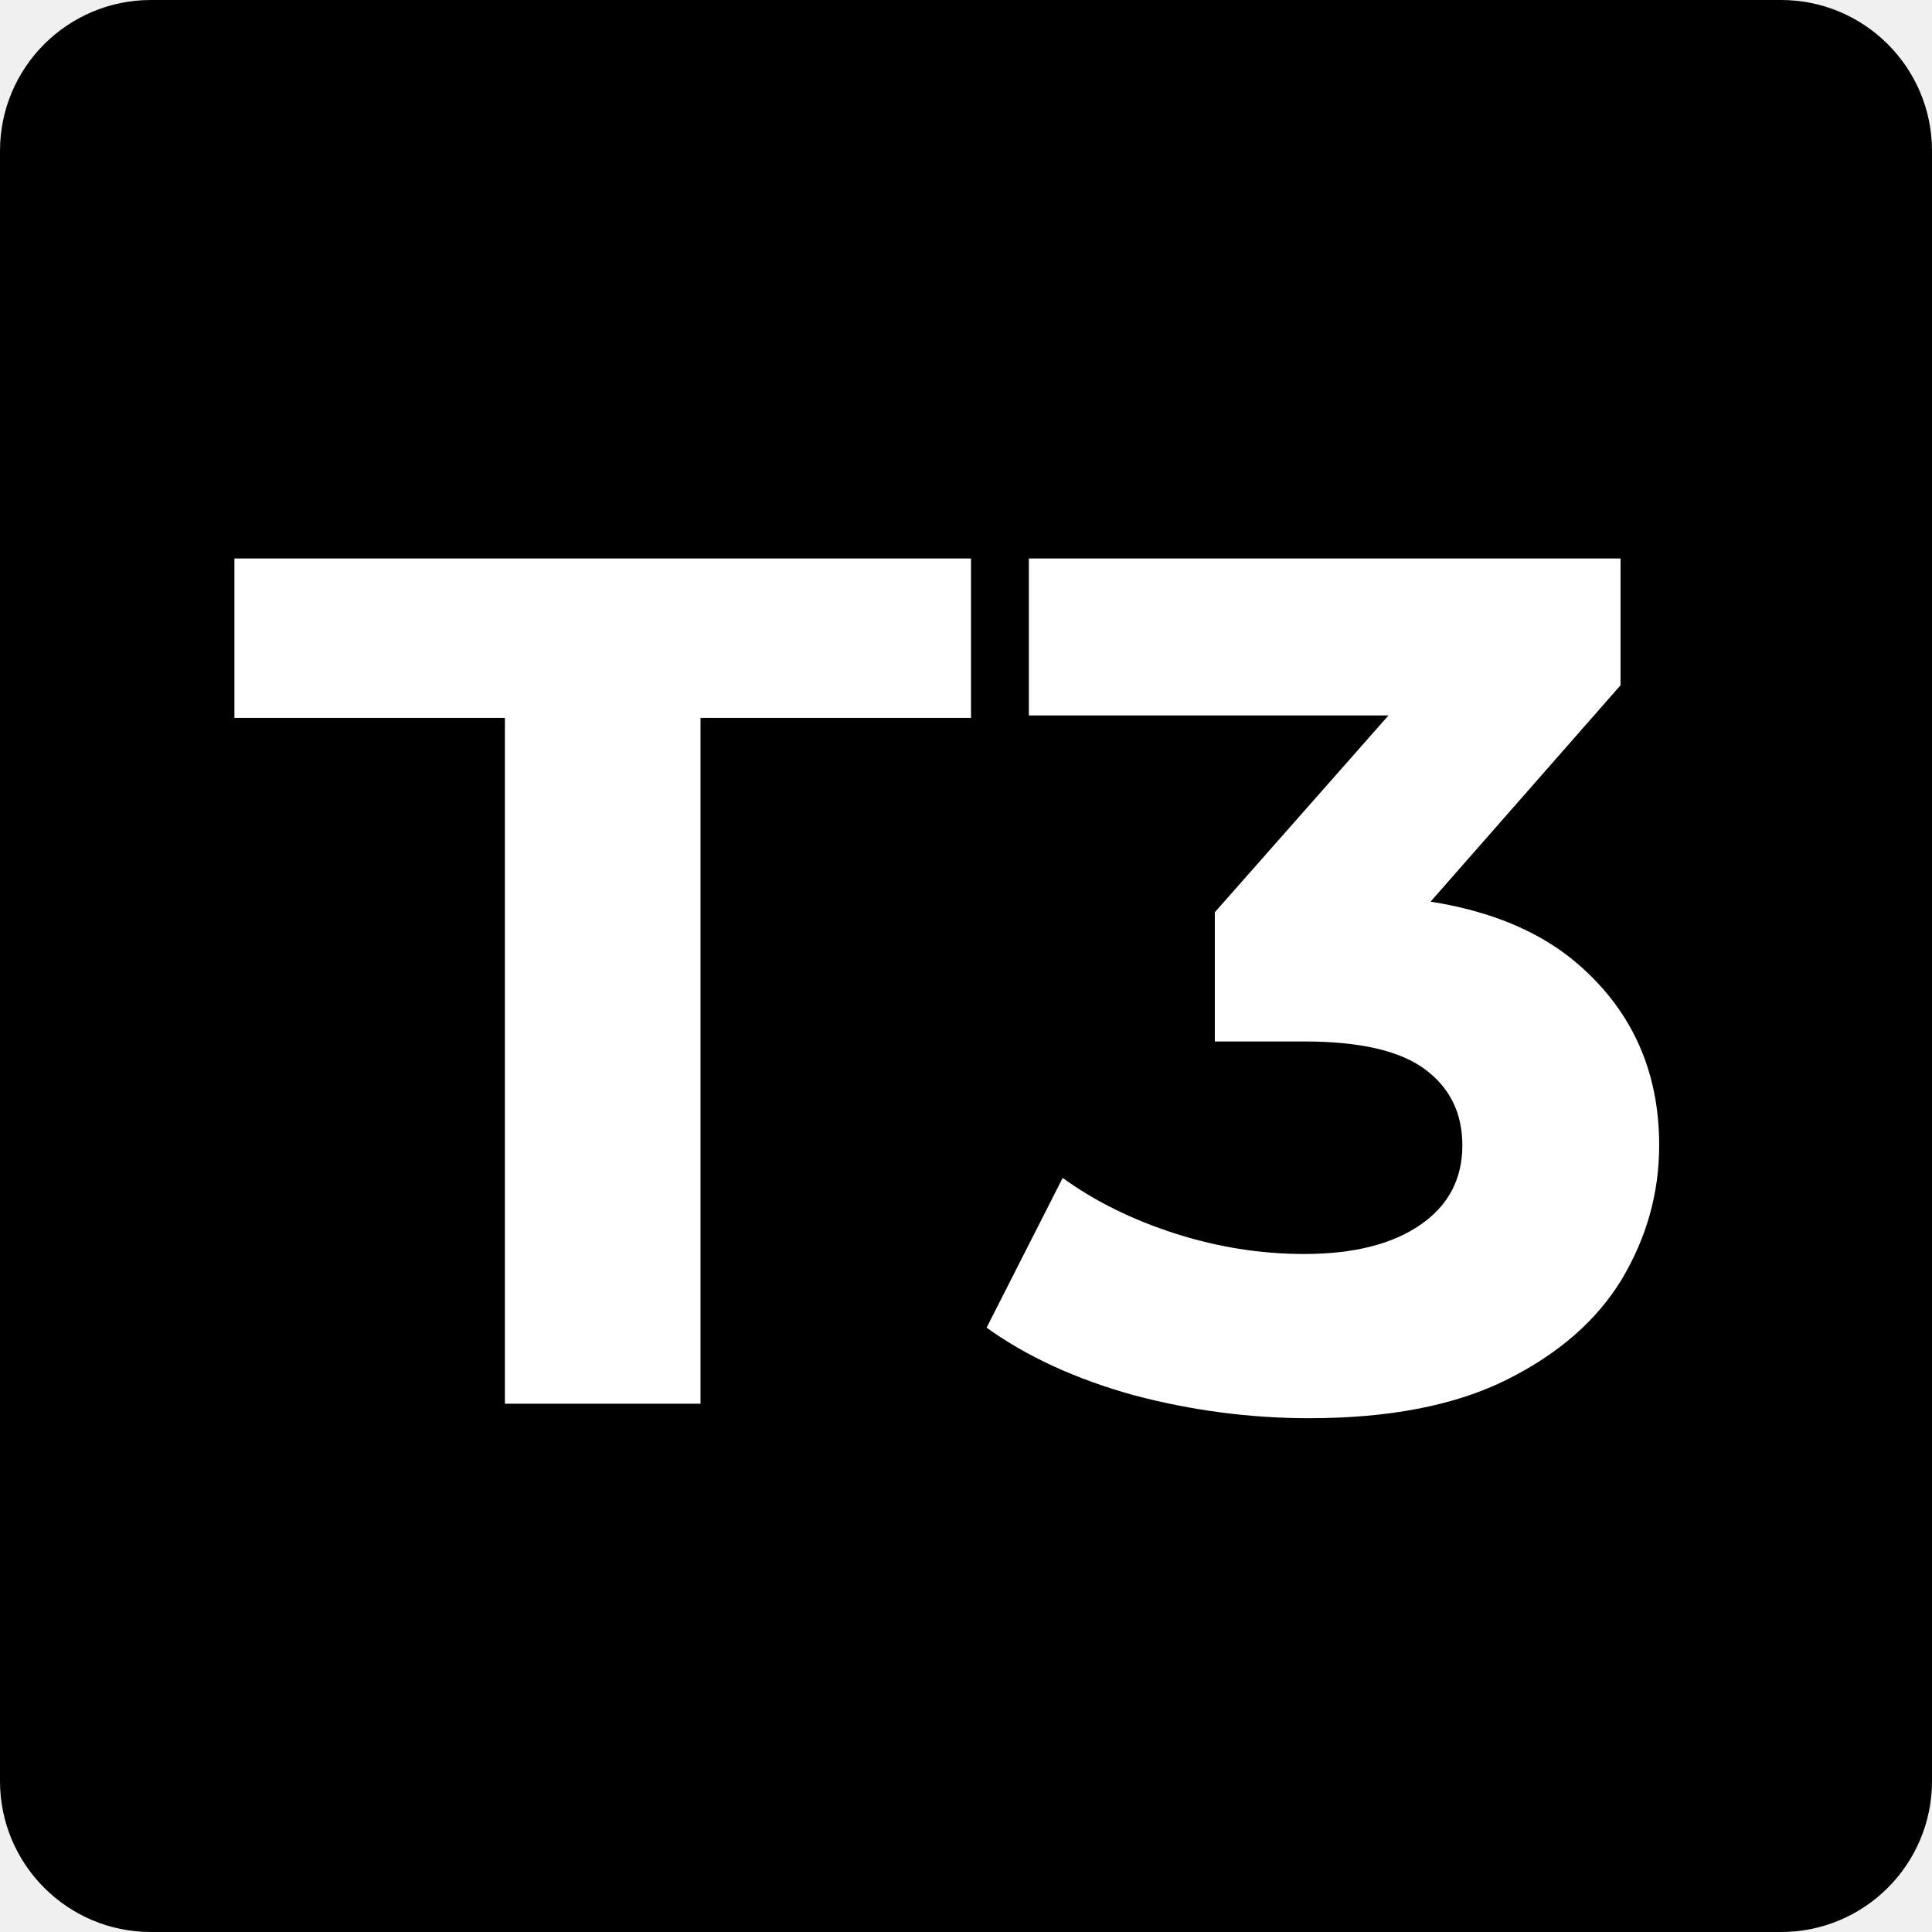
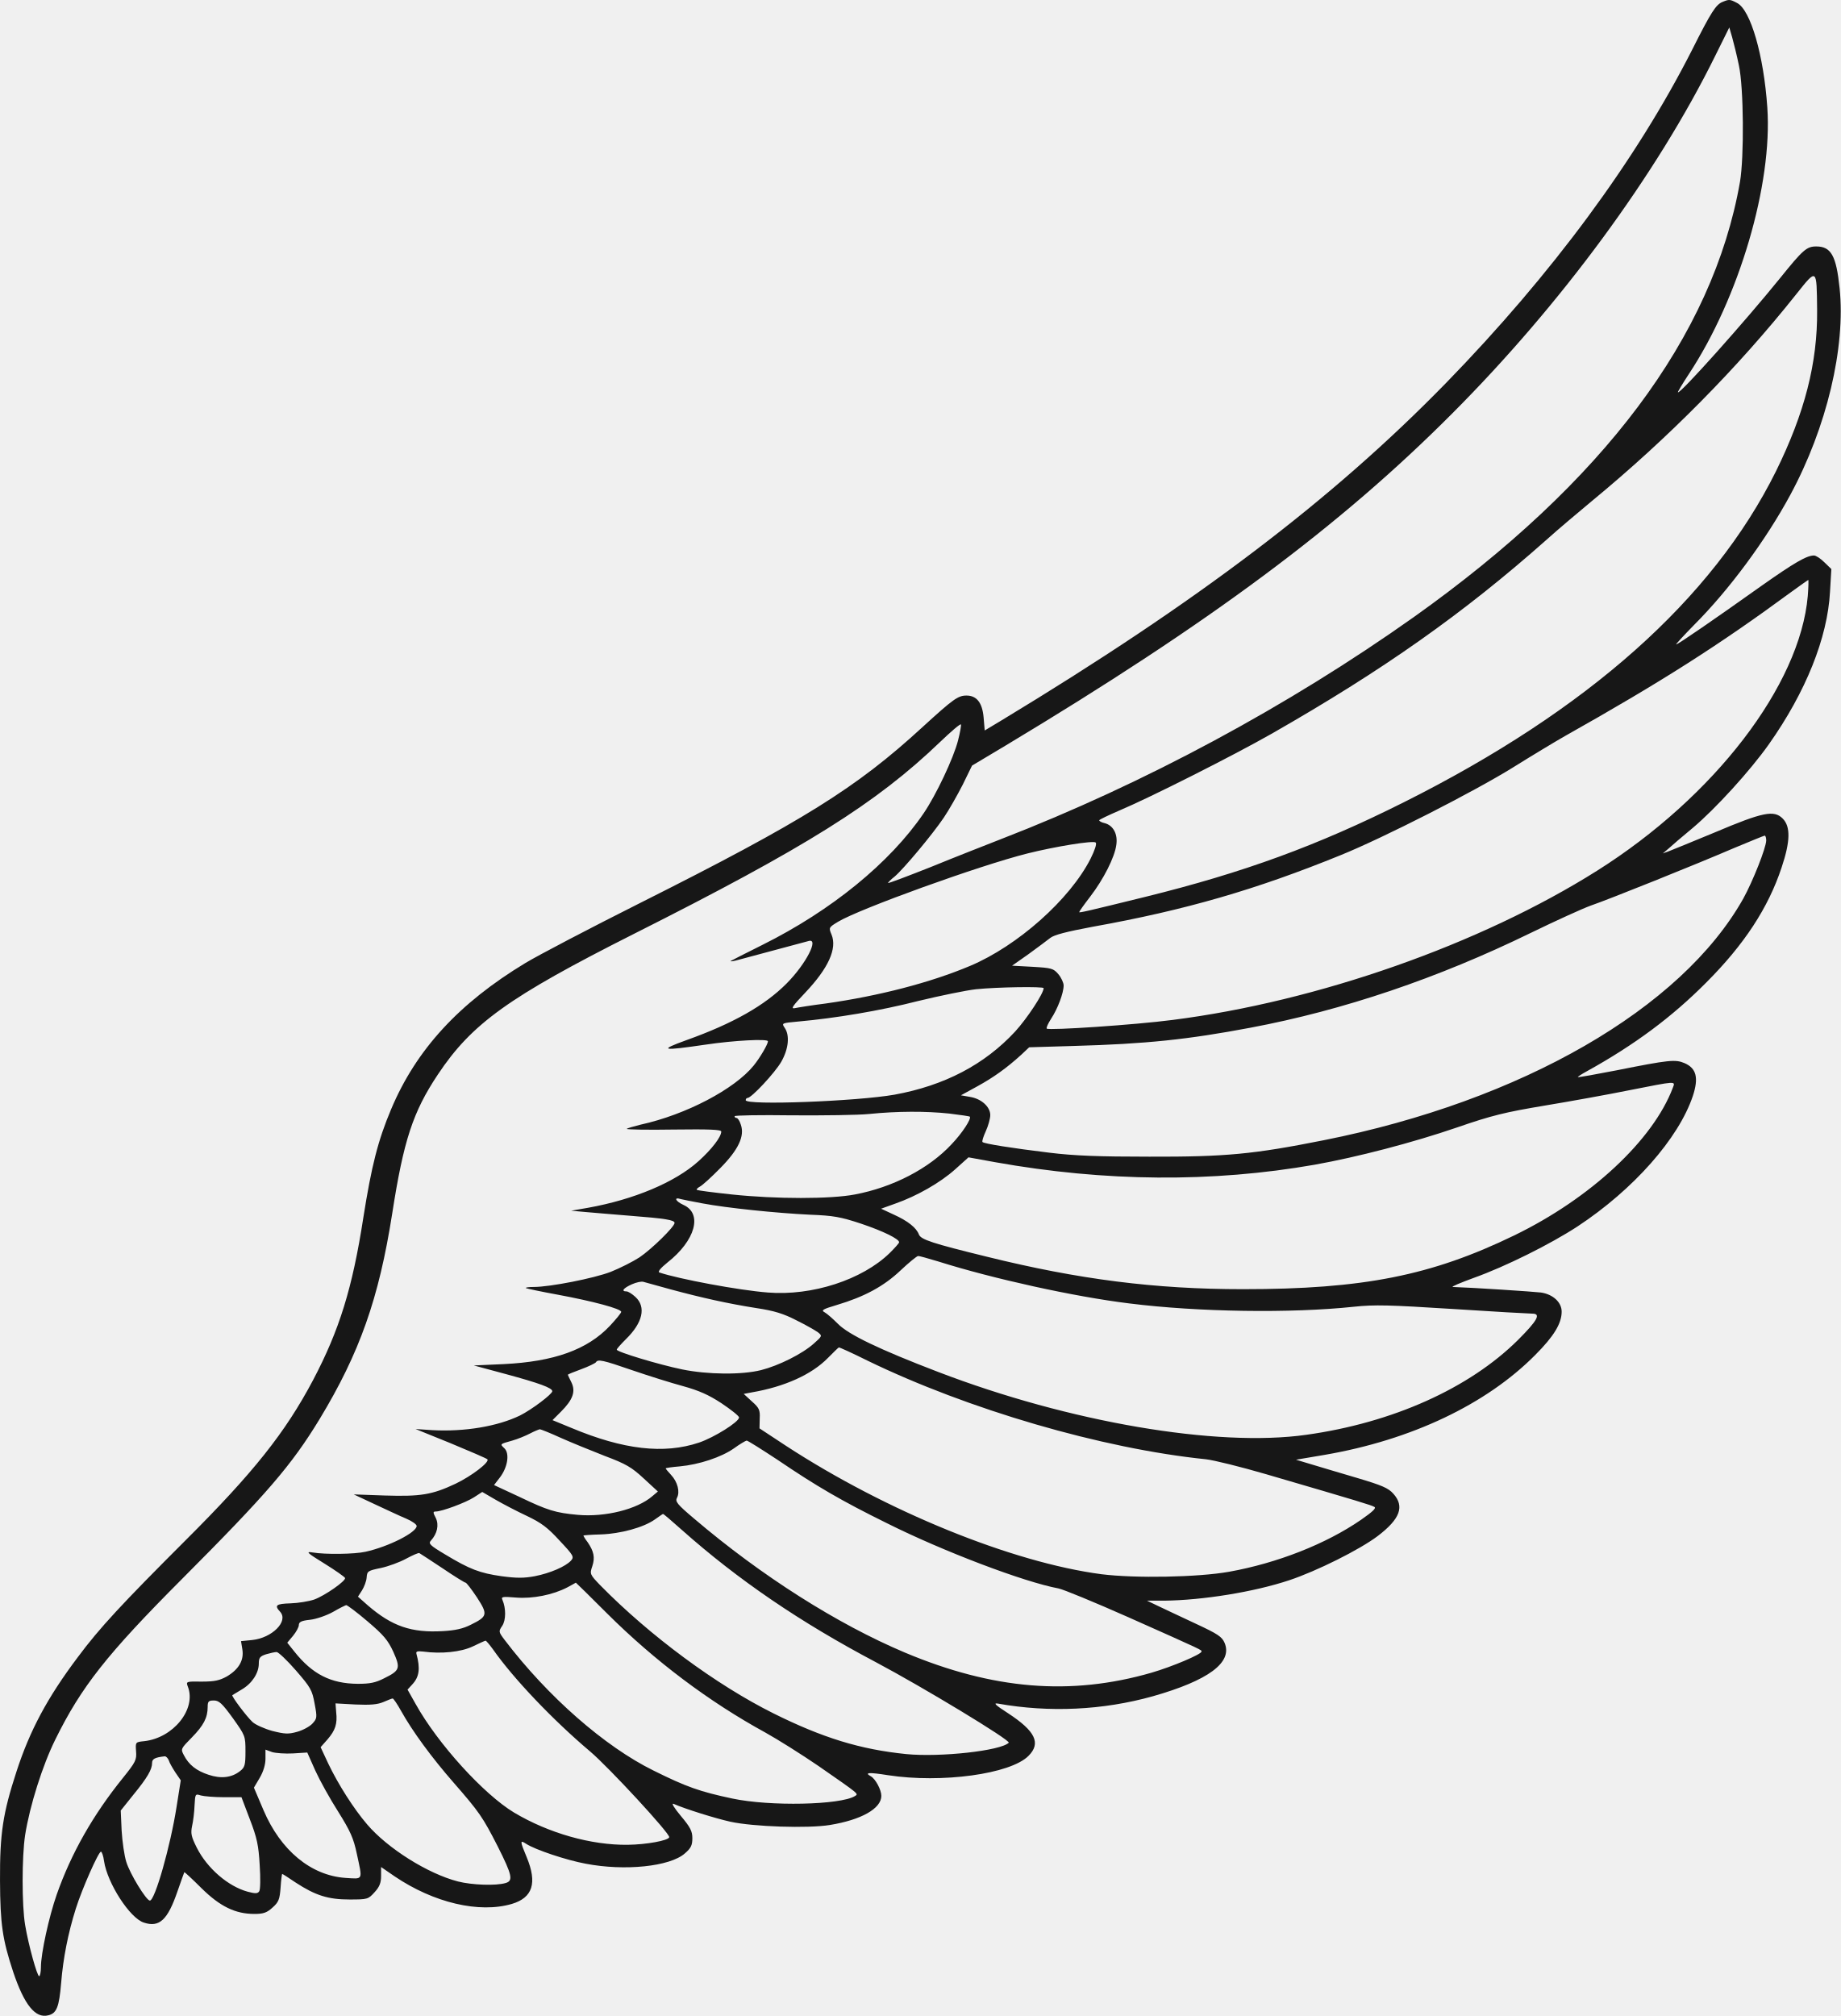
- <svg xmlns="http://www.w3.org/2000/svg" width="128" height="128" viewBox="0 0 128 128" fill="none">
-   <path d="M0 10C0 4.477 4.477 0 10 0H118C123.523 0 128 4.477 128 10V118C128 123.523 123.523 128 118 128H10C4.477 128 0 123.523 0 118V10Z" fill="black" />
-   <path d="M33.451 93V47.56H15.531V37H64.331V47.56H46.411V93H33.451ZM86.725 93.96C82.832 93.96 78.965 93.453 75.125 92.44C71.285 91.373 68.032 89.88 65.365 87.96L70.405 78.04C72.539 79.587 75.019 80.813 77.845 81.72C80.672 82.627 83.525 83.08 86.405 83.08C89.659 83.08 92.219 82.44 94.085 81.16C95.952 79.88 96.885 78.12 96.885 75.88C96.885 73.747 96.059 72.067 94.405 70.84C92.752 69.613 90.085 69 86.405 69H80.485V60.44L96.085 42.76L97.525 47.4H68.165V37H107.365V45.4L91.845 63.08L85.285 59.32H89.045C95.925 59.32 101.125 60.867 104.645 63.96C108.165 67.053 109.925 71.027 109.925 75.88C109.925 79.027 109.099 81.987 107.445 84.76C105.792 87.48 103.259 89.693 99.845 91.4C96.432 93.107 92.059 93.96 86.725 93.96Z" fill="white" />
+ <svg xmlns="http://www.w3.org/2000/svg" width="1104" height="1209" viewBox="0 0 1104 1209" fill="none">
+   <path d="M1033.07 1.128C1029.07 2.728 1026.27 6.994 1014.81 29.794C981.34 95.794 930.807 164.328 867.207 229.661C799.073 299.528 718.273 360.861 600.54 432.061L590.54 438.061L589.873 430.194C589.073 421.394 585.74 417.128 579.607 417.128C574.54 417.128 571.74 419.128 553.207 436.061C513.607 472.461 481.607 492.461 383.873 541.528C353.873 556.594 322.807 572.861 315.073 577.528C275.34 601.528 249.607 629.394 234.54 665.261C226.673 683.928 222.807 699.128 217.873 730.328C211.34 772.594 203.473 797.794 187.74 827.661C171.073 859.128 152.007 883.128 111.207 923.794C73.207 961.794 59.74 976.194 46.673 993.794C28.407 1018.06 17.873 1037.79 9.873 1062.46C1.74 1087.39 -0.127 1099.53 0.007 1127.79C0.14 1154.06 1.473 1162.99 7.873 1182.46C14.54 1202.33 21.206 1210.59 28.94 1208.59C34.007 1207.39 35.473 1203.53 36.673 1189.13C37.873 1174.33 40.806 1159.39 45.473 1144.59C49.206 1132.73 59.073 1110.46 60.54 1110.46C61.073 1110.46 62.007 1112.99 62.407 1116.19C64.406 1129.39 77.873 1150.33 86.273 1152.99C95.606 1156.06 100.54 1151.39 106.407 1134.33C108.54 1128.19 110.407 1122.99 110.54 1122.73C110.673 1122.59 115.34 1126.86 120.807 1132.33C132.007 1143.39 141.207 1147.79 152.54 1147.79C157.873 1147.79 160.007 1147.13 163.473 1143.93C167.073 1140.73 167.74 1139.13 168.273 1131.93C168.54 1127.53 169.073 1123.79 169.207 1123.79C169.473 1123.79 173.073 1126.06 177.34 1128.99C189.207 1136.73 196.807 1139.13 209.607 1139.13C220.54 1139.13 220.807 1138.99 224.673 1134.73C227.607 1131.53 228.54 1129.13 228.54 1124.99V1119.66L236.673 1125.26C260.14 1141.13 287.34 1147.53 306.94 1141.79C319.473 1138.06 322.273 1129.26 315.873 1113.79C311.74 1103.93 311.74 1103.26 315.607 1105.79C320.94 1109.26 339.607 1115.53 351.207 1117.66C374.54 1122.19 401.74 1119.39 410.673 1111.53C414.407 1108.33 415.207 1106.59 415.207 1102.33C415.207 1098.19 414.007 1095.79 408.273 1088.99C404.273 1084.19 402.407 1081.13 404.007 1081.79C410.94 1084.86 428.94 1090.46 437.873 1092.46C451.74 1095.53 484.54 1096.59 497.607 1094.46C516.54 1091.39 528.54 1084.59 528.54 1076.99C528.54 1073.39 525.073 1066.86 522.273 1065.26C518.14 1062.99 520.94 1062.73 532.54 1064.59C564.673 1069.53 606.007 1063.93 616.807 1052.99C624.407 1045.39 620.94 1038.19 604.673 1027.53C596.807 1022.46 595.473 1021.13 598.54 1021.66C629.207 1027.13 661.34 1025.66 691.34 1017.26C724.673 1007.79 739.34 996.994 734.407 985.261C732.807 981.528 730.407 979.928 716.94 973.661C708.273 969.661 698.273 964.861 694.54 963.128L687.873 959.928H698.273C721.207 959.661 752.007 954.728 773.207 947.661C789.607 942.194 815.34 929.394 826.273 921.128C839.74 910.861 842.407 903.394 835.607 895.794C832.54 892.328 828.673 890.728 813.873 886.328C804.007 883.394 791.74 879.794 786.54 878.194L777.207 875.394L794.54 872.461C846.407 863.528 891.34 842.194 920.673 812.594C931.873 801.394 936.54 793.661 936.54 786.594C936.54 780.994 931.34 776.194 924.14 775.128C919.74 774.594 883.607 772.194 871.207 771.794C870.14 771.661 875.873 769.261 883.873 766.328C902.94 759.528 929.873 746.061 946.007 735.528C979.607 713.394 1006.67 682.728 1015.21 657.261C1018.81 646.328 1017.34 640.594 1010.14 637.528C1004.67 635.261 1001.21 635.528 969.207 641.928C956.807 644.328 946.54 646.194 946.273 645.928C946.007 645.794 948.407 644.194 951.607 642.461C980.273 626.594 1002.67 609.928 1023.21 589.261C1046.01 566.461 1060.41 544.461 1068.41 520.328C1073.74 504.461 1073.87 495.661 1069.07 490.861C1063.87 485.661 1057.21 486.994 1028.54 499.128C1014.94 504.728 1002.41 509.928 1000.54 510.594L997.207 511.794L1000.67 508.861C1002.54 507.128 1009.07 501.528 1015.21 496.461C1028.81 484.994 1049.61 462.194 1060.81 446.328C1082.94 414.994 1096.01 382.461 1097.47 354.861L1098.27 341.261L1094.14 337.261C1091.87 334.994 1089.07 333.128 1087.87 333.128C1083.47 333.128 1076.14 337.394 1056.27 351.394C1028.54 371.128 1006.27 386.461 1005.21 386.461C1004.81 386.461 1009.61 381.261 1015.87 374.861C1037.07 353.661 1059.07 323.794 1073.61 296.861C1095.47 256.461 1106.94 208.328 1103.21 172.728C1101.21 153.394 1098.14 147.794 1089.21 147.794C1083.47 147.794 1081.21 149.794 1067.47 166.861C1046.54 192.728 1007.47 236.461 1006.27 235.261C1006.01 235.128 1008.94 230.194 1012.81 224.328C1042.94 178.728 1063.07 110.461 1059.87 64.461C1057.74 33.261 1049.87 5.928 1041.74 1.794C1037.47 -0.472 1036.94 -0.472 1033.07 1.128ZM1042.81 39.127C1045.74 52.461 1046.01 94.194 1043.47 109.128C1027.21 201.661 961.74 289.128 847.873 370.061C772.673 423.394 686.273 469.928 600.54 503.128C591.34 506.728 572.273 514.194 558.273 519.928C544.14 525.528 532.54 529.928 532.54 529.528C532.54 529.261 534.273 527.394 536.54 525.661C541.873 521.128 559.073 500.594 566.007 490.328C569.073 485.794 574.14 476.861 577.34 470.594L582.94 459.128L602.807 447.261C725.607 373.528 803.74 315.394 870.94 247.928C936.007 182.728 993.607 104.461 1028.54 33.661L1037.07 16.461L1038.81 22.461C1039.74 25.794 1041.61 33.261 1042.81 39.127ZM1089.74 186.061C1090.01 217.661 1082.27 247.661 1065.07 282.594C1026.94 359.394 952.14 425.928 841.873 481.128C790.007 507.128 745.873 523.261 687.073 537.794C651.873 546.461 647.207 547.528 647.207 546.994C647.207 546.594 650.14 542.461 653.74 537.794C661.74 527.394 668.54 514.061 669.473 506.594C670.407 500.194 667.607 494.994 662.54 493.661C660.673 493.261 659.207 492.461 659.207 491.928C659.207 491.528 664.807 488.861 671.607 485.928C689.34 478.461 739.34 453.261 762.54 440.061C829.34 401.928 877.607 367.928 927.34 323.794C934.273 317.528 946.673 307.128 954.673 300.461C1000.14 262.994 1042.01 220.728 1077.21 176.461C1089.74 160.728 1089.47 160.594 1089.74 186.061ZM1084.14 357.394C1079.47 410.994 1028.01 477.928 957.74 522.194C887.74 566.328 790.14 600.594 703.207 611.661C680.807 614.594 629.073 618.061 627.74 616.861C627.34 616.328 628.54 613.794 630.407 610.861C634.273 604.994 637.873 595.528 637.873 590.994C637.873 589.394 636.407 586.194 634.673 584.194C631.74 580.728 630.54 580.461 619.207 579.794L606.94 579.128L616.807 572.194C622.14 568.328 628.007 563.928 629.873 562.461C632.273 560.594 639.607 558.728 655.207 555.794C710.94 545.794 753.207 533.528 804.273 512.728C829.873 502.328 884.007 474.728 907.207 460.328C918.54 453.261 932.673 444.728 938.54 441.394C996.407 408.861 1031.47 386.461 1073.87 355.261C1079.34 351.261 1084.14 347.928 1084.41 347.794C1084.67 347.794 1084.54 352.194 1084.14 357.394ZM574.54 444.061C571.873 454.594 561.34 476.861 553.873 487.794C533.74 517.394 498.54 546.061 457.34 566.594C447.207 571.661 438.54 576.061 438.14 576.328C437.873 576.728 439.873 576.461 442.673 575.661C447.74 574.328 480.273 565.528 484.94 564.328C491.34 562.461 483.473 577.928 471.873 589.661C458.673 602.994 439.607 613.794 411.607 623.794C394.673 629.928 396.807 630.328 423.207 626.461C440.14 623.928 460.54 622.861 460.54 624.461C460.54 626.194 455.873 634.194 452.007 638.994C440.54 653.128 411.473 668.461 384.14 674.461C379.873 675.528 376.14 676.594 375.873 676.994C375.74 677.394 388.273 677.661 404.007 677.394C425.34 677.128 432.54 677.394 432.54 678.594C432.54 681.794 426.807 689.261 418.94 696.328C404.94 708.994 380.14 719.394 352.54 724.328L342.54 726.061L351.207 726.861C356.007 727.261 368.14 728.328 378.273 729.128C399.073 730.728 404.54 731.661 404.54 733.394C404.54 735.661 390.807 749.128 383.473 754.061C379.34 756.728 371.607 760.594 366.273 762.728C356.273 766.594 329.873 771.794 320.14 771.794C317.207 771.794 315.073 772.061 315.34 772.461C315.74 772.728 324.407 774.594 334.673 776.461C355.473 780.328 372.54 784.861 372.54 786.728C372.54 787.394 369.473 791.128 365.74 795.128C352.273 809.394 332.273 816.594 302.007 818.061L284.14 818.861L302.94 823.928C323.607 829.528 331.207 832.328 331.207 834.328C331.207 836.061 318.807 845.394 311.873 848.861C298.407 855.394 278.673 858.728 259.207 857.661L249.207 856.994L270.273 865.528C281.873 870.328 291.74 874.594 292.273 875.128C293.873 876.728 282.94 885.128 273.207 889.794C259.073 896.461 252.14 897.528 230.807 896.861L212.14 896.194L224.673 902.061C231.607 905.261 240.007 909.261 243.607 910.728C247.073 912.194 249.873 914.194 249.873 915.128C249.873 918.994 233.073 927.528 219.207 930.594C212.673 932.061 195.073 932.328 187.34 930.994C183.207 930.328 184.14 931.261 194.54 937.661C201.207 941.794 206.673 945.661 206.94 946.328C207.473 948.061 194.94 956.861 188.407 959.261C185.207 960.328 178.807 961.394 174.273 961.528C165.473 961.794 164.407 962.728 168.007 966.594C173.207 972.328 163.073 982.328 151.207 983.528L144.54 984.194L145.34 989.128C146.407 995.661 143.207 1001.13 136.007 1005.39C131.607 1007.79 128.673 1008.46 121.073 1008.46C111.607 1008.33 111.473 1008.33 112.673 1011.53C117.873 1024.99 103.873 1042.33 86.406 1044.19C81.207 1044.73 81.207 1044.73 81.606 1050.33C82.007 1055.39 81.34 1056.73 73.74 1066.19C55.74 1088.46 42.673 1111.53 34.007 1136.19C29.34 1149.53 24.54 1171.53 24.54 1179.66C24.54 1182.73 24.006 1185.13 23.473 1185.13C22.273 1185.13 17.073 1166.46 15.073 1154.46C13.073 1142.73 13.073 1113.53 15.073 1100.46C17.873 1082.86 25.473 1058.73 33.206 1043.13C48.806 1011.53 64.007 992.194 108.94 947.128C160.14 895.794 174.807 878.728 191.607 851.128C215.74 811.261 227.207 778.728 235.207 727.794C242.007 684.061 247.607 666.861 262.54 644.461C282.94 613.794 305.073 597.928 379.873 560.194C483.473 508.061 525.34 481.794 563.607 445.128C570.273 438.728 576.007 433.794 576.273 434.461C576.54 434.994 575.74 439.394 574.54 444.061ZM1059.21 504.061C1059.07 508.594 1051.21 528.461 1045.47 538.861C1008.41 604.861 912.54 660.194 793.873 683.794C751.74 692.194 735.073 693.794 689.207 693.661C659.073 693.661 644.273 693.128 629.207 691.261C607.34 688.594 590.14 685.928 589.207 684.861C588.807 684.461 589.74 681.528 591.207 678.328C592.673 675.128 593.873 670.728 593.873 668.728C593.873 663.794 588.54 658.861 581.607 657.794L576.273 656.861L586.007 651.528C595.74 646.194 603.607 640.594 612.54 632.461L617.207 628.061L643.873 627.261C687.34 626.061 712.407 623.394 749.873 616.328C805.873 605.794 862.407 586.594 917.873 559.528C932.94 552.194 949.073 544.861 953.873 543.128C964.807 539.394 1016.94 518.461 1039.87 508.594C1049.47 504.594 1057.61 501.261 1058.27 501.128C1058.81 501.128 1059.21 502.461 1059.21 504.061ZM654.007 514.994C641.607 539.394 610.273 567.261 581.74 579.261C558.007 589.261 527.207 597.261 495.207 601.794C486.807 602.861 478.407 604.194 476.673 604.594C474.007 605.128 475.34 603.261 482.94 595.261C496.807 580.594 502.14 568.861 498.673 560.461C496.94 556.328 496.94 556.194 502.673 552.728C515.607 544.994 587.073 519.128 616.273 511.794C632.807 507.661 655.74 503.928 657.073 505.261C657.873 505.928 656.54 509.928 654.007 514.994ZM625.873 592.594C625.873 595.794 615.873 610.861 608.807 618.594C590.407 638.461 566.407 650.994 536.54 656.461C514.007 660.461 447.207 662.994 447.207 659.794C447.207 658.994 447.74 658.461 448.273 658.461C450.673 658.461 464.807 643.261 468.54 636.728C472.94 628.994 473.74 620.861 470.54 616.328C468.673 613.528 468.807 613.528 478.94 612.594C501.073 610.594 527.607 606.194 550.54 600.328C563.74 597.128 579.34 593.928 585.207 593.261C598.007 591.928 625.873 591.528 625.873 592.594ZM1003.21 652.328C991.34 683.794 953.74 718.728 908.14 740.861C858.407 764.994 817.473 773.128 745.34 773.128C692.673 773.128 646.807 767.261 591.873 753.661C559.207 745.661 552.273 743.394 551.073 740.328C549.607 736.328 544.407 732.194 536.14 728.461L528.407 724.861L536.94 721.794C549.873 717.261 563.873 709.261 572.807 701.261L580.807 694.061L596.94 696.994C662.54 708.728 727.073 709.261 788.54 698.461C813.873 693.928 847.207 685.261 873.607 676.194C894.807 668.861 902.673 666.994 926.54 662.994C941.873 660.461 964.673 656.328 977.207 653.794C1005.61 648.194 1004.81 648.194 1003.21 652.328ZM569.207 667.794C575.74 668.594 581.34 669.394 581.607 669.661C582.673 670.861 577.073 679.528 570.673 686.194C557.073 700.861 535.34 712.061 512.673 716.328C498.14 719.128 465.473 719.128 438.94 716.328C427.74 715.128 418.273 713.928 417.873 713.528C417.473 713.261 418.407 712.328 419.873 711.528C421.34 710.728 426.807 705.794 432.007 700.461C442.94 689.394 446.673 681.261 444.273 674.461C443.607 672.194 442.407 670.461 441.74 670.461C441.073 670.461 440.54 670.061 440.54 669.394C440.54 668.861 456.007 668.594 474.807 668.861C493.74 668.994 514.673 668.728 521.207 668.061C538.273 666.328 555.34 666.328 569.207 667.794ZM421.207 721.661C436.007 724.461 466.007 727.528 485.74 728.461C499.873 728.994 504.14 729.794 516.273 733.794C529.74 738.328 539.207 742.994 539.207 744.994C539.207 745.528 536.673 748.328 533.607 751.394C517.073 767.528 486.94 777.261 460.54 775.128C443.073 773.794 406.94 766.994 395.473 763.128C394.273 762.728 396.14 760.461 400.273 757.128C417.073 743.928 421.473 727.794 409.873 722.594C404.94 720.328 403.873 717.661 408.407 719.128C409.607 719.394 415.34 720.594 421.207 721.661ZM562.54 756.461C595.473 766.861 644.407 777.661 677.207 781.661C718.407 786.861 774.407 787.661 811.873 783.661C824.407 782.328 833.207 782.594 871.207 784.994C895.74 786.594 917.207 787.794 918.94 787.794C924.273 787.794 922.14 791.794 910.273 803.661C881.073 832.594 835.073 853.261 783.34 860.461C729.74 868.061 641.073 852.861 562.54 822.728C527.34 809.261 508.807 800.328 502.54 793.928C499.607 790.994 496.007 787.794 494.54 786.994C492.273 785.794 493.34 785.128 501.873 782.594C518.407 777.661 530.007 771.394 540.007 761.928C545.073 757.128 549.873 753.261 550.54 753.261C551.34 753.128 556.673 754.728 562.54 756.461ZM402.273 773.261C421.073 778.328 436.673 781.794 453.607 784.461C464.273 786.061 469.873 787.794 477.607 791.794C483.34 794.594 489.073 797.928 490.54 798.994C493.207 801.128 493.073 801.261 488.14 805.661C481.207 811.928 466.94 818.994 456.407 821.661C444.673 824.594 424.273 824.328 409.207 821.261C394.94 818.328 369.873 810.728 369.873 809.394C369.873 808.861 372.407 806.061 375.34 803.128C385.473 793.261 387.607 783.794 381.073 777.794C379.073 775.928 376.673 774.461 375.74 774.461C372.273 774.461 373.873 772.461 378.94 770.194C381.607 768.994 384.807 768.328 385.873 768.728C386.94 768.994 394.407 771.128 402.273 773.261ZM520.14 815.928C580.54 845.261 660.807 868.728 723.207 875.128C728.007 875.661 744.14 879.661 759.207 884.061C816.273 900.728 822.273 902.594 824.14 903.661C825.607 904.328 823.34 906.461 816.273 911.394C795.207 925.928 766.007 937.394 737.073 942.594C718.273 945.928 680.807 946.594 660.54 944.061C606.94 936.994 531.607 906.328 471.473 867.128L455.473 856.594L455.607 850.728C455.873 845.661 455.34 844.328 450.94 840.461L446.007 835.928L450.94 834.994C470.407 831.661 486.807 824.328 496.54 814.328C499.873 810.994 502.807 808.061 503.073 808.061C503.34 807.928 511.073 811.394 520.14 815.928ZM379.34 821.794C389.073 825.128 402.673 829.394 409.607 831.261C419.207 833.928 424.94 836.461 432.673 841.528C438.407 845.394 443.207 849.128 443.207 850.061C443.207 852.728 428.273 862.061 419.207 865.128C398.14 872.194 373.873 869.394 342.673 856.328L331.34 851.661L336.407 846.594C343.607 839.394 345.34 834.461 342.673 828.994C341.473 826.594 340.54 824.594 340.54 824.461C340.54 824.194 344.14 822.728 348.54 821.128C352.94 819.528 356.94 817.528 357.34 816.994C358.54 814.994 361.207 815.528 379.34 821.794ZM336.407 862.328C342.673 865.128 354.54 869.928 362.673 873.128C375.473 877.928 378.807 879.928 386.007 886.594L394.54 894.461L391.207 897.261C382.14 905.128 362.94 909.928 346.54 908.461C333.207 907.261 328.407 905.794 311.473 897.661L296.273 890.594L299.873 885.928C304.407 879.928 305.74 871.794 302.54 868.594C299.74 865.928 299.607 866.061 307.207 863.928C310.54 862.994 315.34 860.994 317.873 859.661C320.407 858.328 323.073 857.261 323.74 857.128C324.273 857.128 330.007 859.394 336.407 862.328ZM466.407 875.528C489.607 891.261 504.673 900.061 532.007 913.528C565.607 930.328 614.007 948.728 634.807 952.594C637.607 953.128 656.407 960.861 676.54 969.794C722.94 990.461 720.54 989.394 720.54 990.461C720.54 992.061 702.94 999.528 690.54 1003.13C642.007 1017.13 595.473 1013.26 542.54 990.994C502.14 973.928 456.673 945.128 416.273 910.728C406.007 902.061 404.807 900.461 406.007 898.194C407.873 894.728 406.407 888.728 402.407 884.461C400.673 882.594 399.207 880.861 399.207 880.594C399.207 880.328 402.94 879.794 407.607 879.394C419.207 878.328 432.54 873.928 440.14 868.594C443.607 866.061 447.073 864.061 447.74 863.928C448.273 863.794 456.673 869.128 466.407 875.528ZM316.007 909.128C324.673 913.261 328.407 916.061 335.607 923.928C344.007 932.861 344.407 933.661 342.407 935.928C339.207 939.394 330.14 943.394 320.673 945.261C314.14 946.461 309.873 946.461 300.807 945.261C287.74 943.394 281.74 941.128 266.94 932.194C257.74 926.728 256.807 925.661 258.407 923.928C262.273 919.661 263.34 914.461 261.34 910.328C259.607 906.994 259.607 906.461 261.34 906.461C264.94 906.461 279.34 901.128 284.273 897.928L289.207 894.728L297.207 899.394C301.607 901.928 310.007 906.328 316.007 909.128ZM408.94 917.528C442.54 947.394 479.873 972.861 525.34 996.861C553.473 1011.79 606.407 1043.79 604.94 1045.13C600.14 1049.93 564.007 1053.93 543.473 1051.93C515.873 1049.13 493.34 1042.19 463.873 1027.53C429.607 1010.46 389.74 980.994 360.007 950.728C353.74 944.194 353.607 943.928 355.207 939.261C356.94 934.061 356.14 930.328 352.407 924.861C350.94 922.994 349.873 921.128 349.873 920.861C349.873 920.728 354.54 920.328 360.273 920.194C372.14 919.794 385.873 916.061 392.673 911.261C395.207 909.528 397.34 907.928 397.607 907.928C397.873 907.794 402.94 912.194 408.94 917.528ZM265.34 940.461C272.407 945.261 278.673 949.128 279.207 949.128C279.74 949.128 282.807 953.128 286.007 957.928C292.673 968.194 292.407 969.394 282.407 974.328C277.74 976.728 272.94 977.794 265.473 978.194C246.673 979.261 235.073 975.261 220.54 962.728L214.673 957.528L217.073 953.794C218.407 951.661 219.74 948.194 219.873 946.061C220.14 942.194 220.673 941.928 228.407 940.328C232.807 939.394 239.74 936.861 243.607 934.728C247.34 932.728 250.94 931.128 251.473 931.394C252.007 931.661 258.273 935.794 265.34 940.461ZM364.007 967.528C392.94 996.328 425.34 1020.59 458.94 1038.99C466.407 1043.13 480.807 1052.19 490.94 1059.13C515.873 1076.46 514.94 1075.66 512.673 1077.13C503.873 1082.46 461.873 1083.39 439.207 1078.59C419.74 1074.46 411.74 1071.66 391.873 1061.79C362.673 1047.39 328.54 1017.53 302.673 983.528C298.94 978.594 298.94 978.328 301.207 974.994C303.473 971.528 303.473 964.461 301.34 959.528C300.407 957.528 301.207 957.394 309.473 958.061C319.473 958.861 331.607 956.461 340.273 951.928C342.94 950.461 345.207 949.261 345.34 949.128C345.473 949.128 353.873 957.394 364.007 967.528ZM220.407 972.328C230.14 980.594 232.673 983.661 235.873 990.594C240.273 1000.46 239.873 1001.79 230.407 1006.46C225.207 1009.13 221.873 1009.79 214.54 1009.79C198.407 1009.66 187.34 1004.06 176.54 990.461L172.273 985.128L175.74 980.994C177.607 978.728 179.207 975.794 179.207 974.594C179.207 972.728 180.673 971.928 185.873 971.394C189.607 970.994 195.74 968.861 199.607 966.728C203.473 964.461 207.073 962.728 207.607 962.594C208.273 962.594 214.007 966.861 220.407 972.328ZM295.74 989.261C308.007 1006.73 331.607 1031.53 353.873 1050.33C365.207 1059.93 402.007 1099.79 401.34 1101.79C400.807 1103.79 387.74 1106.19 376.407 1106.33C354.54 1106.59 329.073 1099.39 308.273 1086.99C290.14 1076.06 262.54 1045.79 249.207 1021.79L244.407 1013.26L247.207 1010.19C251.473 1005.66 252.14 1000.59 249.74 991.794C249.34 990.328 250.273 990.061 253.873 990.461C264.673 991.928 276.407 990.728 283.473 987.394C287.34 985.528 290.807 983.928 291.207 983.928C291.607 983.928 293.607 986.328 295.74 989.261ZM177.473 1001.79C186.273 1011.93 187.207 1013.53 188.673 1021.66C190.273 1030.06 190.14 1030.59 187.34 1033.66C185.74 1035.39 181.607 1037.66 178.14 1038.59C172.94 1040.06 170.807 1039.93 163.34 1038.06C158.54 1036.73 153.207 1034.33 151.473 1032.73C147.74 1029.26 138.673 1017.13 139.34 1016.59C139.607 1016.46 142.14 1014.86 145.073 1013.13C151.207 1009.53 155.207 1003.26 155.207 997.661C155.207 994.194 155.873 993.261 159.607 992.061C161.873 991.394 164.807 990.728 165.873 990.728C166.94 990.728 172.14 995.661 177.473 1001.79ZM240.54 1026.06C247.473 1038.46 258.94 1054.06 271.873 1068.86C287.473 1086.73 289.473 1089.66 298.407 1107.13C307.207 1124.59 307.873 1127.93 303.207 1129.26C297.34 1130.99 283.073 1130.46 274.673 1128.33C256.54 1123.66 232.407 1108.46 220.14 1094.06C212.14 1084.73 202.807 1070.06 196.94 1057.79L192.273 1047.79L196.407 1043.13C201.073 1037.66 202.407 1033.93 201.607 1026.73L201.207 1021.53L213.207 1022.19C222.14 1022.59 226.407 1022.19 229.873 1020.73C232.407 1019.66 234.94 1018.59 235.473 1018.59C235.873 1018.46 238.273 1021.93 240.54 1026.06ZM139.607 1030.33C147.073 1040.86 147.207 1040.99 147.207 1050.33C147.207 1058.59 146.807 1059.93 143.873 1062.19C138.94 1066.06 132.54 1066.86 125.073 1064.33C117.74 1061.93 113.207 1058.33 110.273 1052.59C108.273 1048.86 108.407 1048.73 115.073 1041.93C122.14 1034.73 124.54 1030.06 124.54 1023.66C124.54 1020.33 125.073 1019.79 128.273 1019.79C131.34 1019.79 133.207 1021.53 139.607 1030.33ZM175.74 1051.53L184.273 1050.99L189.073 1061.79C191.74 1067.66 197.873 1078.73 202.807 1086.46C210.14 1098.19 212.007 1102.33 214.007 1111.79C217.473 1127.93 218.007 1126.86 207.207 1126.19C186.407 1124.73 168.273 1109.66 158.007 1085.53L152.273 1072.06L155.74 1066.19C158.007 1062.33 159.207 1058.19 159.207 1054.73V1049.26L163.207 1050.73C165.473 1051.39 171.073 1051.79 175.74 1051.53ZM101.207 1055.66C101.607 1057.13 103.473 1060.33 105.207 1062.99L108.407 1067.66L105.873 1083.66C102.273 1106.73 92.94 1139.79 89.873 1139.79C87.74 1139.79 77.873 1123.66 75.74 1116.59C74.54 1112.86 73.34 1104.33 72.94 1097.79L72.406 1085.79L79.873 1076.46C88.406 1066.06 91.207 1061.13 91.207 1057.26C91.207 1054.86 92.806 1053.93 98.806 1053.26C99.606 1053.26 100.673 1054.33 101.207 1055.66ZM134.273 1077.79H144.807L149.873 1091.13C154.14 1102.19 155.073 1106.73 155.74 1118.46C156.273 1126.19 156.14 1133.26 155.473 1134.19C154.54 1135.66 153.073 1135.66 148.54 1134.46C136.807 1131.26 124.273 1120.46 118.007 1108.06C114.673 1101.39 114.273 1099.53 115.207 1094.99C115.873 1092.19 116.54 1086.59 116.673 1082.73C117.073 1075.79 117.073 1075.66 120.407 1076.73C122.273 1077.26 128.54 1077.79 134.273 1077.79Z" fill="#171717" />
</svg>
